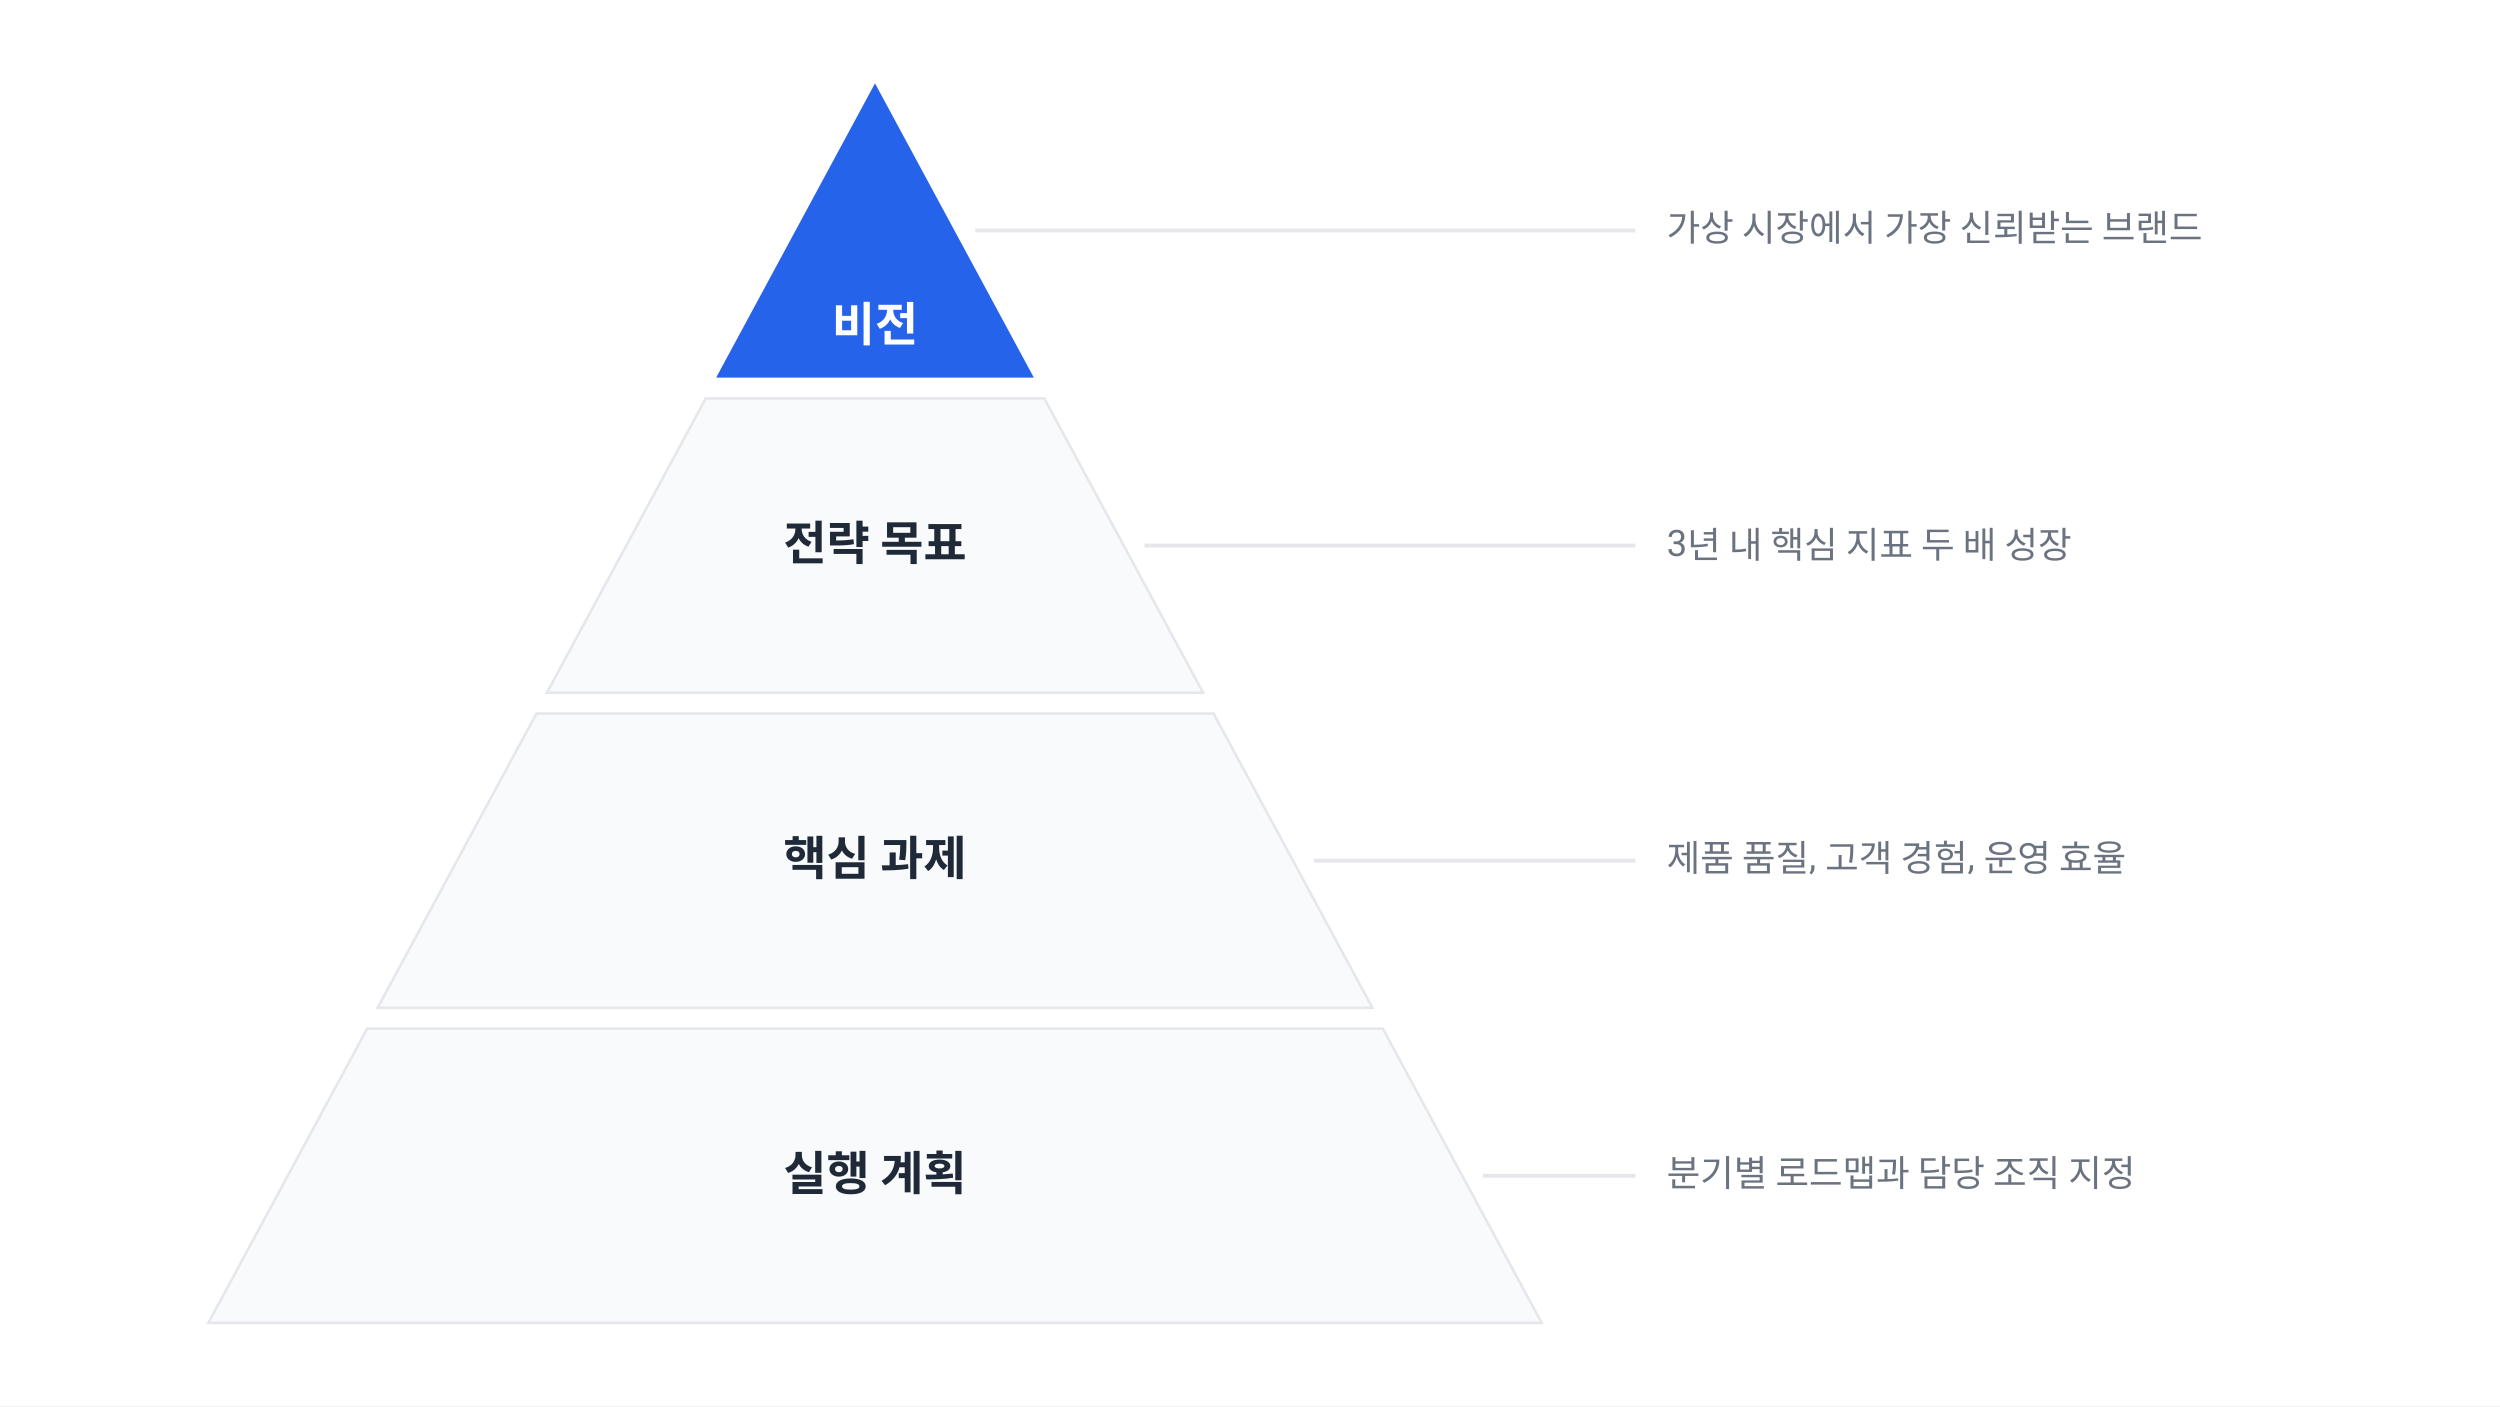
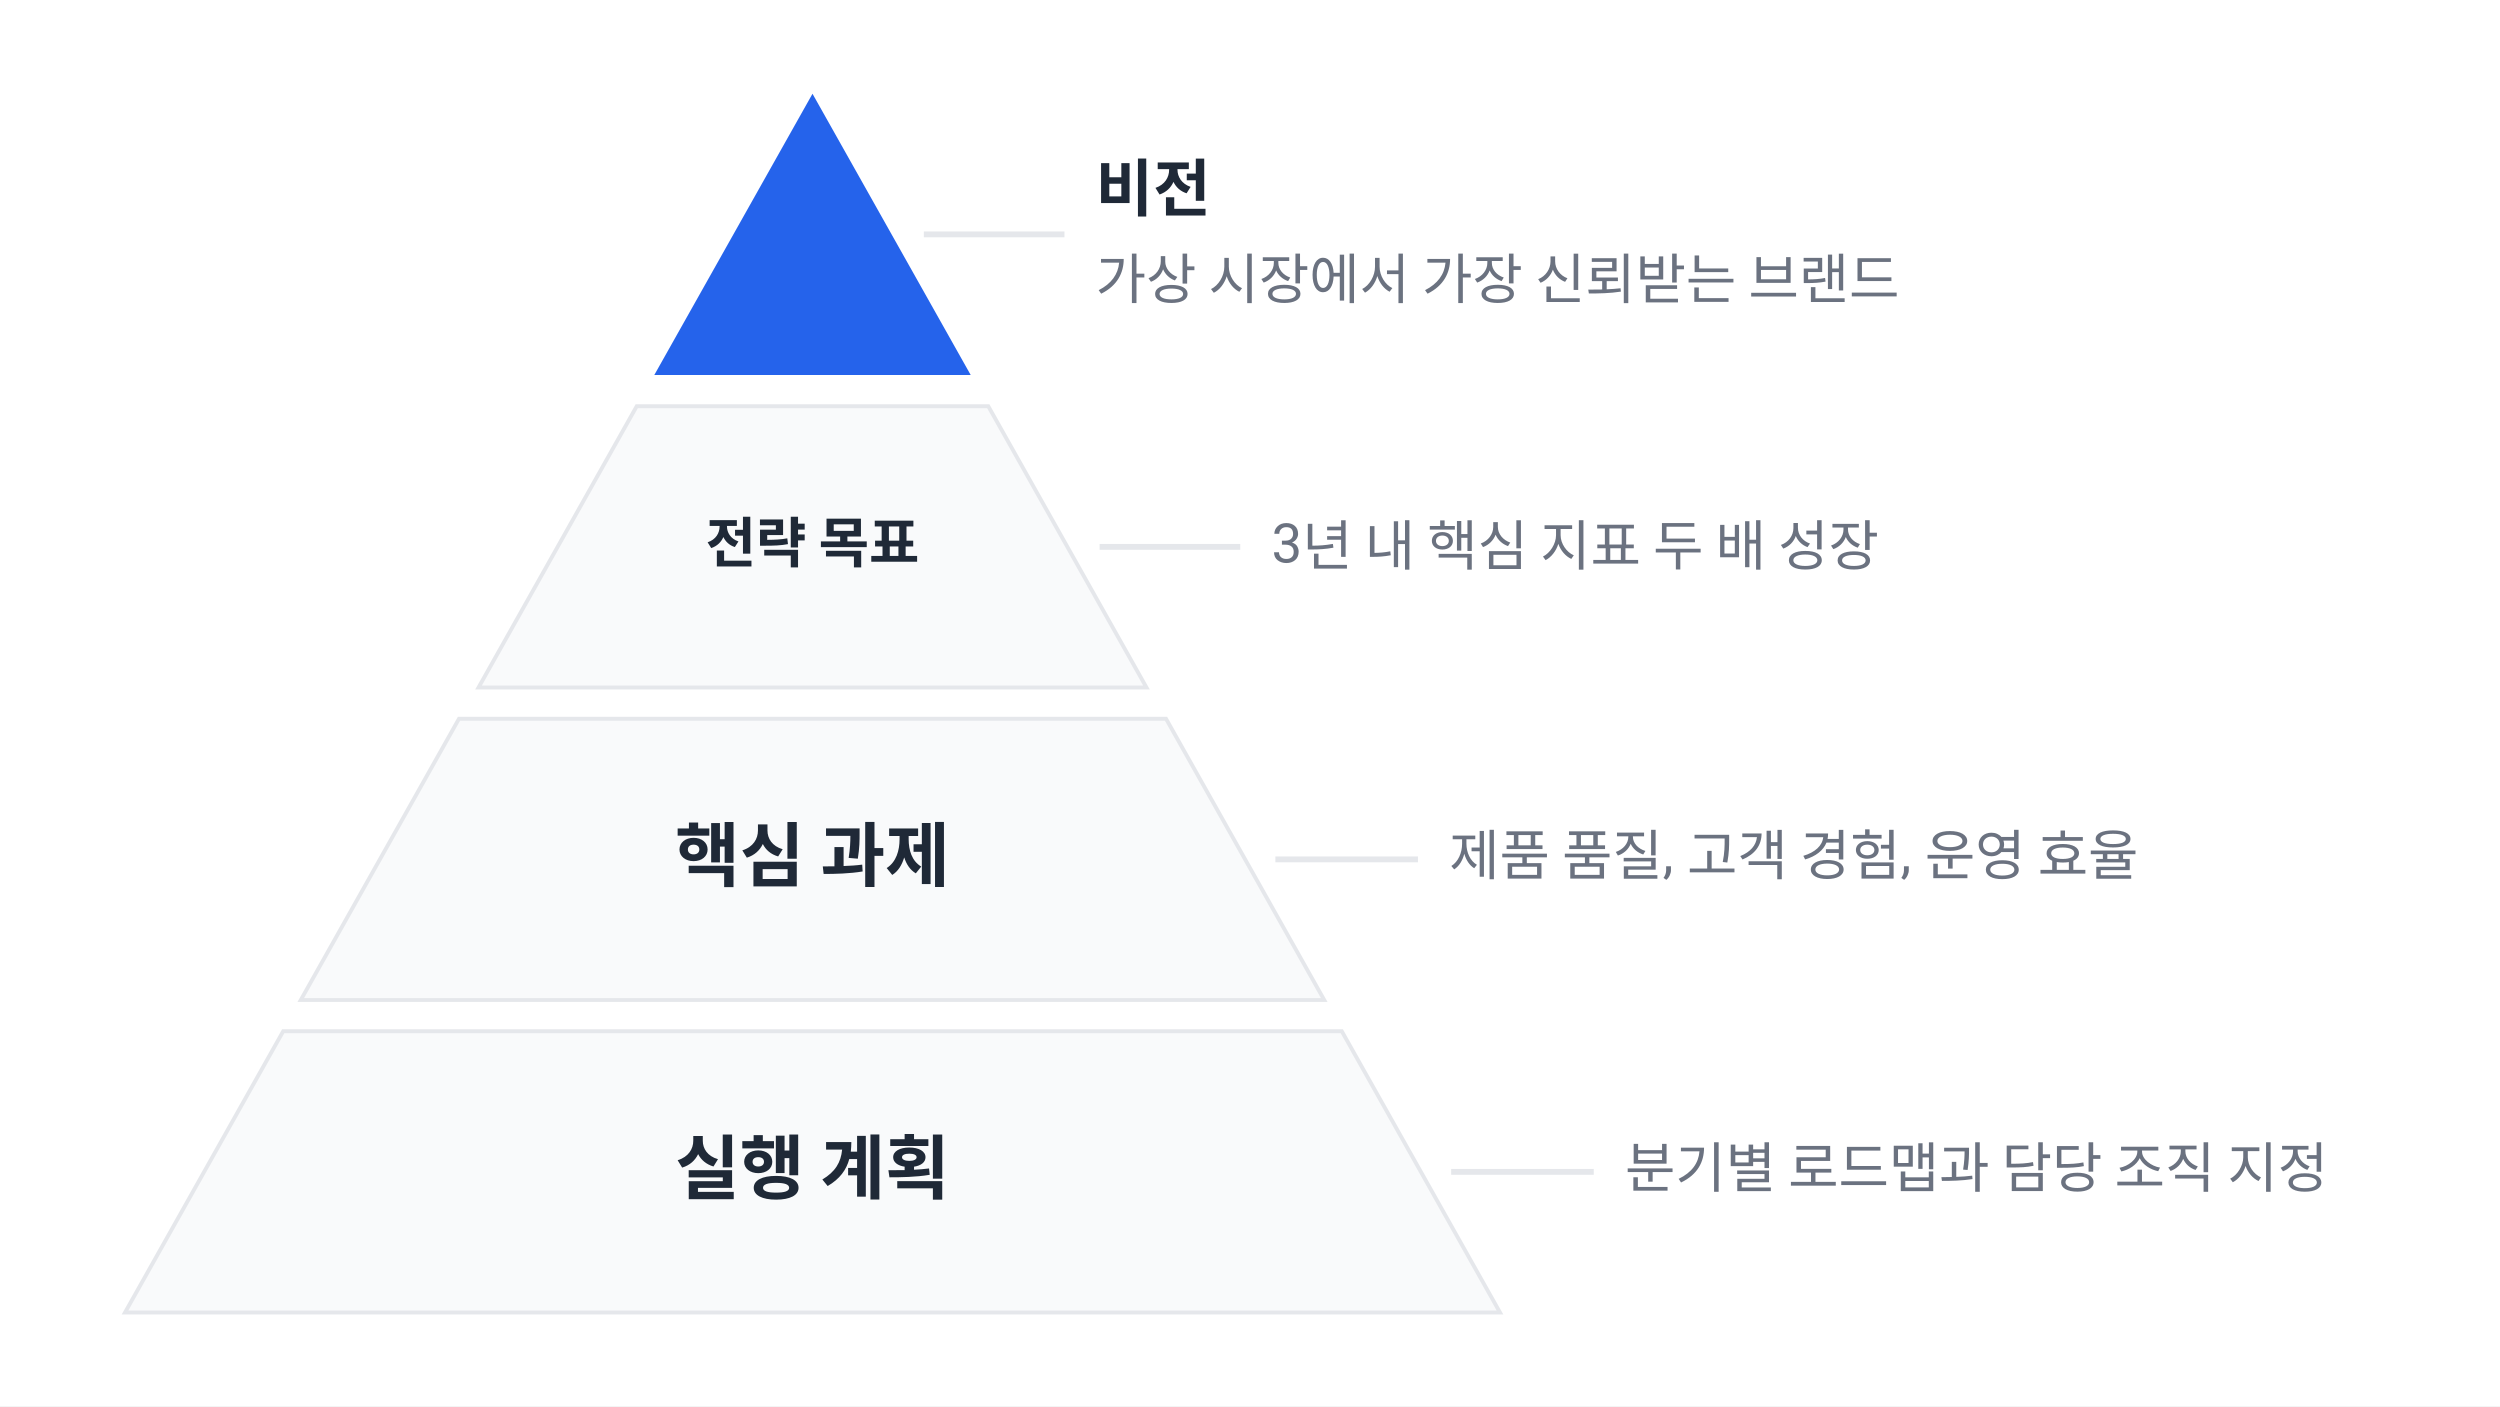
- <svg xmlns="http://www.w3.org/2000/svg" viewBox="0 0 960 540" width="960" height="540" font-family="Pretendard, -apple-system, 'Segoe UI', Roboto, sans-serif">
+ <svg xmlns="http://www.w3.org/2000/svg" viewBox="0 0 640 360" width="640" height="360" font-family="Pretendard, -apple-system, 'Segoe UI', Roboto, sans-serif">
  <defs>
    <marker id="wb-arrow-6B7280" viewBox="0 0 8 8" refX="7" refY="4" markerWidth="8" markerHeight="8" orient="auto">
      <path d="M0 0L8 4L0 8z" fill="#6B7280" />
    </marker>
  </defs>
-   <rect width="960" height="540" fill="#FFFFFF" />
-   <polygon points="336,32 336,32 397,145 275,145" fill="#2563EB" />
-   <text font-size="18" font-weight="700" fill="#FFFFFF" text-anchor="middle">
-     <tspan x="336" y="131">비전</tspan>
+   <rect width="640" height="360" fill="#FFFFFF" />
+   <polygon points="208,24 208,24 248.5,96 167.5,96" fill="#2563EB" />
+   <line x1="236.5" y1="60" x2="272.5" y2="60" stroke="#E5E7EB" stroke-width="1.5" />
+   <text font-size="16" font-weight="700" fill="#1F2937" text-anchor="start">
+     <tspan x="280.5" y="54">비전</tspan>
  </text>
-   <line x1="374.5" y1="88.5" x2="628" y2="88.5" stroke="#E5E7EB" stroke-width="1.5" />
  <text font-size="14" font-weight="400" fill="#6B7280" text-anchor="start">
-     <tspan x="640" y="92.5">가상 시장에서 가장 신뢰받는 브랜드</tspan>
+     <tspan x="280.5" y="76.5">가상 시장에서 가장 신뢰받는 브랜드</tspan>
  </text>
-   <polygon points="271,153 401,153 462,266 210,266" fill="#F9FAFB" stroke="#E5E7EB" stroke-width="1" />
+   <polygon points="163,104 253,104 293.5,176 122.5,176" fill="#F9FAFB" stroke="#E5E7EB" stroke-width="1" />
+   <text font-size="14" font-weight="700" fill="#1F2937" text-anchor="middle">
+     <tspan x="208" y="144">전략 목표</tspan>
+   </text>
+   <line x1="281.5" y1="140" x2="317.5" y2="140" stroke="#E5E7EB" stroke-width="1.5" />
+   <text font-size="14" font-weight="400" fill="#6B7280" text-anchor="start">
+     <tspan x="325.5" y="144">3년 내 핵심 지표 두 배 성장</tspan>
+   </text>
+   <polygon points="117.5,184 298.5,184 339,256 77,256" fill="#F9FAFB" stroke="#E5E7EB" stroke-width="1" />
  <text font-size="18" font-weight="700" fill="#1F2937" text-anchor="middle">
-     <tspan x="336" y="215">전략 목표</tspan>
+     <tspan x="208" y="225.5">핵심 과제</tspan>
  </text>
-   <line x1="439.5" y1="209.5" x2="628" y2="209.5" stroke="#E5E7EB" stroke-width="1.5" />
+   <line x1="326.5" y1="220" x2="363" y2="220" stroke="#E5E7EB" stroke-width="1.5" />
  <text font-size="14" font-weight="400" fill="#6B7280" text-anchor="start">
-     <tspan x="640" y="213.5">3년 내 핵심 지표 두 배 성장</tspan>
+     <tspan x="371" y="224">제품 품질, 고객 경험, 운영 효율</tspan>
  </text>
-   <polygon points="206,274 466,274 527,387 145,387" fill="#F9FAFB" stroke="#E5E7EB" stroke-width="1" />
+   <polygon points="72.5,264 343.5,264 384,336 32,336" fill="#F9FAFB" stroke="#E5E7EB" stroke-width="1" />
  <text font-size="18" font-weight="700" fill="#1F2937" text-anchor="middle">
-     <tspan x="336" y="336">핵심 과제</tspan>
+     <tspan x="208" y="305.5">실행 계획</tspan>
  </text>
-   <line x1="504.5" y1="330.5" x2="628" y2="330.5" stroke="#E5E7EB" stroke-width="1.5" />
+   <line x1="371.5" y1="300" x2="408" y2="300" stroke="#E5E7EB" stroke-width="1.5" />
  <text font-size="14" font-weight="400" fill="#6B7280" text-anchor="start">
-     <tspan x="640" y="334.5">제품 품질, 고객 경험, 운영 효율</tspan>
-   </text>
-   <polygon points="141,395 531,395 592,508 80,508" fill="#F9FAFB" stroke="#E5E7EB" stroke-width="1" />
-   <text font-size="18" font-weight="700" fill="#1F2937" text-anchor="middle">
-     <tspan x="336" y="457">실행 계획</tspan>
-   </text>
-   <line x1="569.5" y1="451.5" x2="628" y2="451.5" stroke="#E5E7EB" stroke-width="1.5" />
-   <text font-size="14" font-weight="400" fill="#6B7280" text-anchor="start">
-     <tspan x="640" y="455.5">분기별 로드맵과 담당 조직 지정</tspan>
+     <tspan x="416" y="304">분기별 로드맵과 담당 조직 지정</tspan>
  </text>
</svg>
